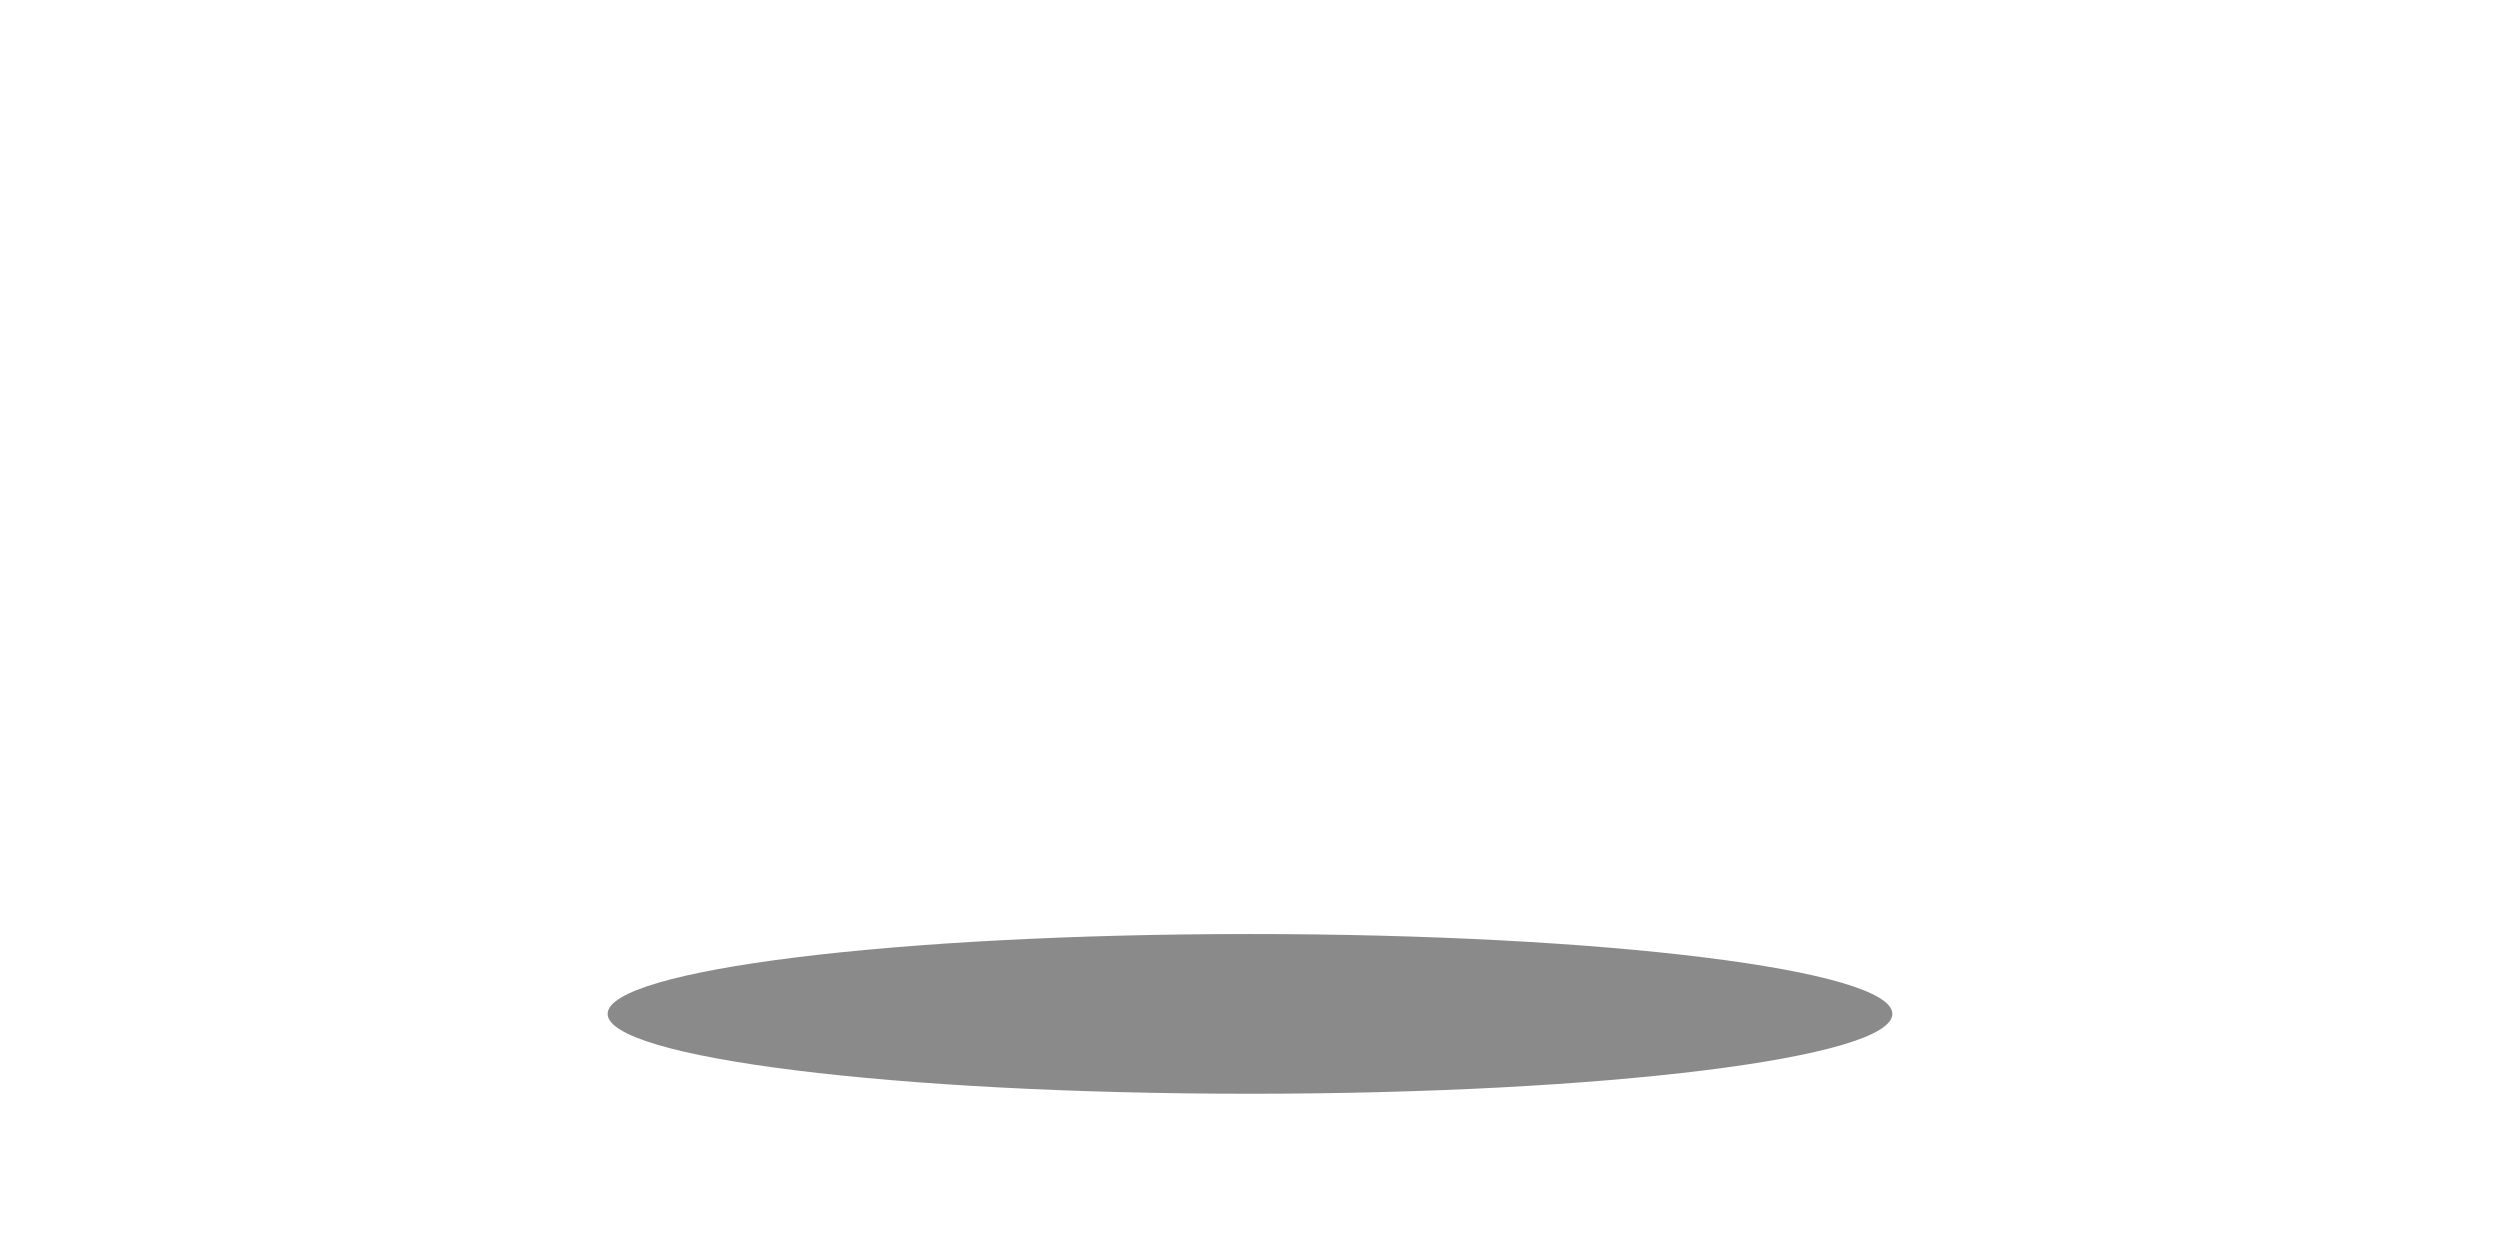
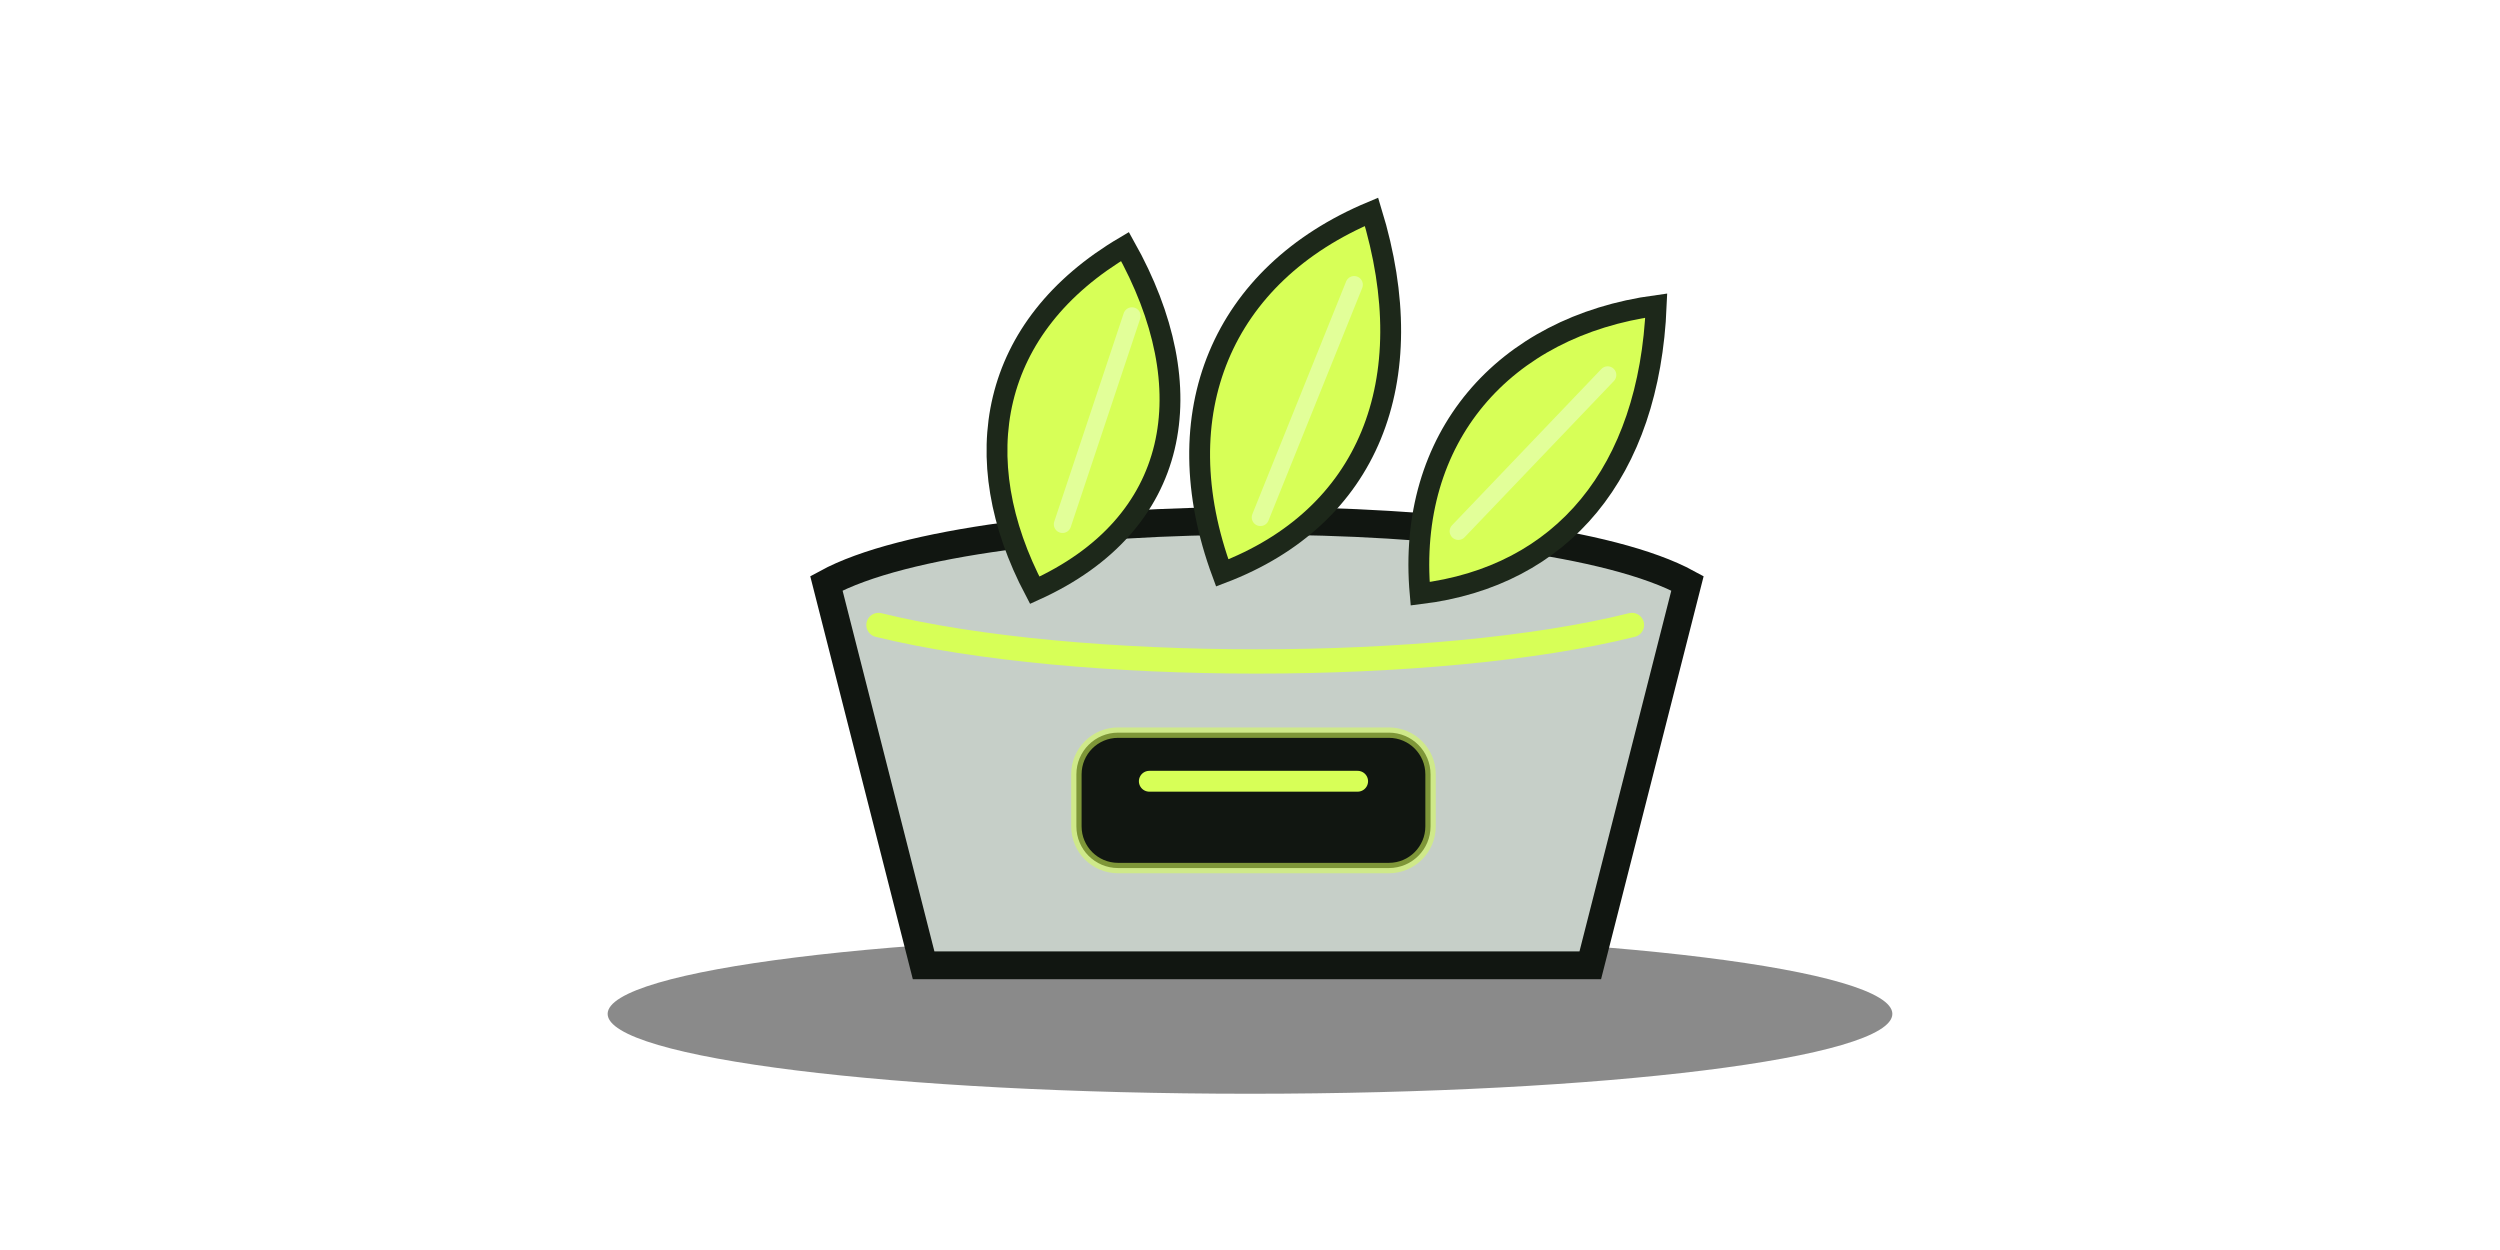
<svg xmlns="http://www.w3.org/2000/svg" width="720" height="360" viewBox="0 0 720 360" fill="none">
  <defs>
    <linearGradient id="l" x1="235" y1="92" x2="479" y2="275">
      <stop stop-color="#D7FF57" />
      <stop offset=".45" stop-color="#78A72D" />
      <stop offset="1" stop-color="#26351F" />
    </linearGradient>
    <linearGradient id="b" x1="257" y1="154" x2="455" y2="282">
      <stop stop-color="#C6CFC8" />
      <stop offset=".4" stop-color="#667169" />
      <stop offset="1" stop-color="#1C231E" />
    </linearGradient>
    <filter id="s" x="120" y="45" width="480" height="300">
      <feGaussianBlur in="SourceAlpha" stdDeviation="13" />
      <feOffset dy="16" />
      <feColorMatrix values="0 0 0 0 0 0 0 0 0 0 0 0 0 0 0 0 0 0 .58 0" />
      <feBlend in2="SourceGraphic" />
    </filter>
  </defs>
  <ellipse cx="360" cy="292" rx="185" ry="23" fill="#000" fill-opacity=".46" />
-   <g filter="url(#s)">
+   <g>
    <path d="M238 168C282 144 442 144 486 168L458 278H266L238 168Z" fill="url(#b)" stroke="#111611" stroke-width="8" />
    <path d="M253 180C310 194 414 194 470 180" stroke="#D7FF57" stroke-width="7" stroke-linecap="round" />
    <path d="M298 170C278 132 285 94 324 71C347 112 340 151 298 170Z" fill="url(#l)" stroke="#1D281A" stroke-width="6" />
    <path d="M352 165C335 119 352 79 395 61C410 110 394 149 352 165Z" fill="url(#l)" stroke="#1D281A" stroke-width="6" />
    <path d="M409 171C405 126 433 94 477 88C475 136 450 166 409 171Z" fill="url(#l)" stroke="#1D281A" stroke-width="6" />
    <path d="M306 151L326 91M363 149L390 82M420 153L463 108" stroke="#E2FF99" stroke-width="5" stroke-linecap="round" />
    <rect x="310" y="211" width="102" height="39" rx="12" fill="#111611" stroke="#D7FF57" stroke-opacity=".55" stroke-width="3" />
    <path d="M331 225H391" stroke="#D7FF57" stroke-width="6" stroke-linecap="round" />
  </g>
</svg>
